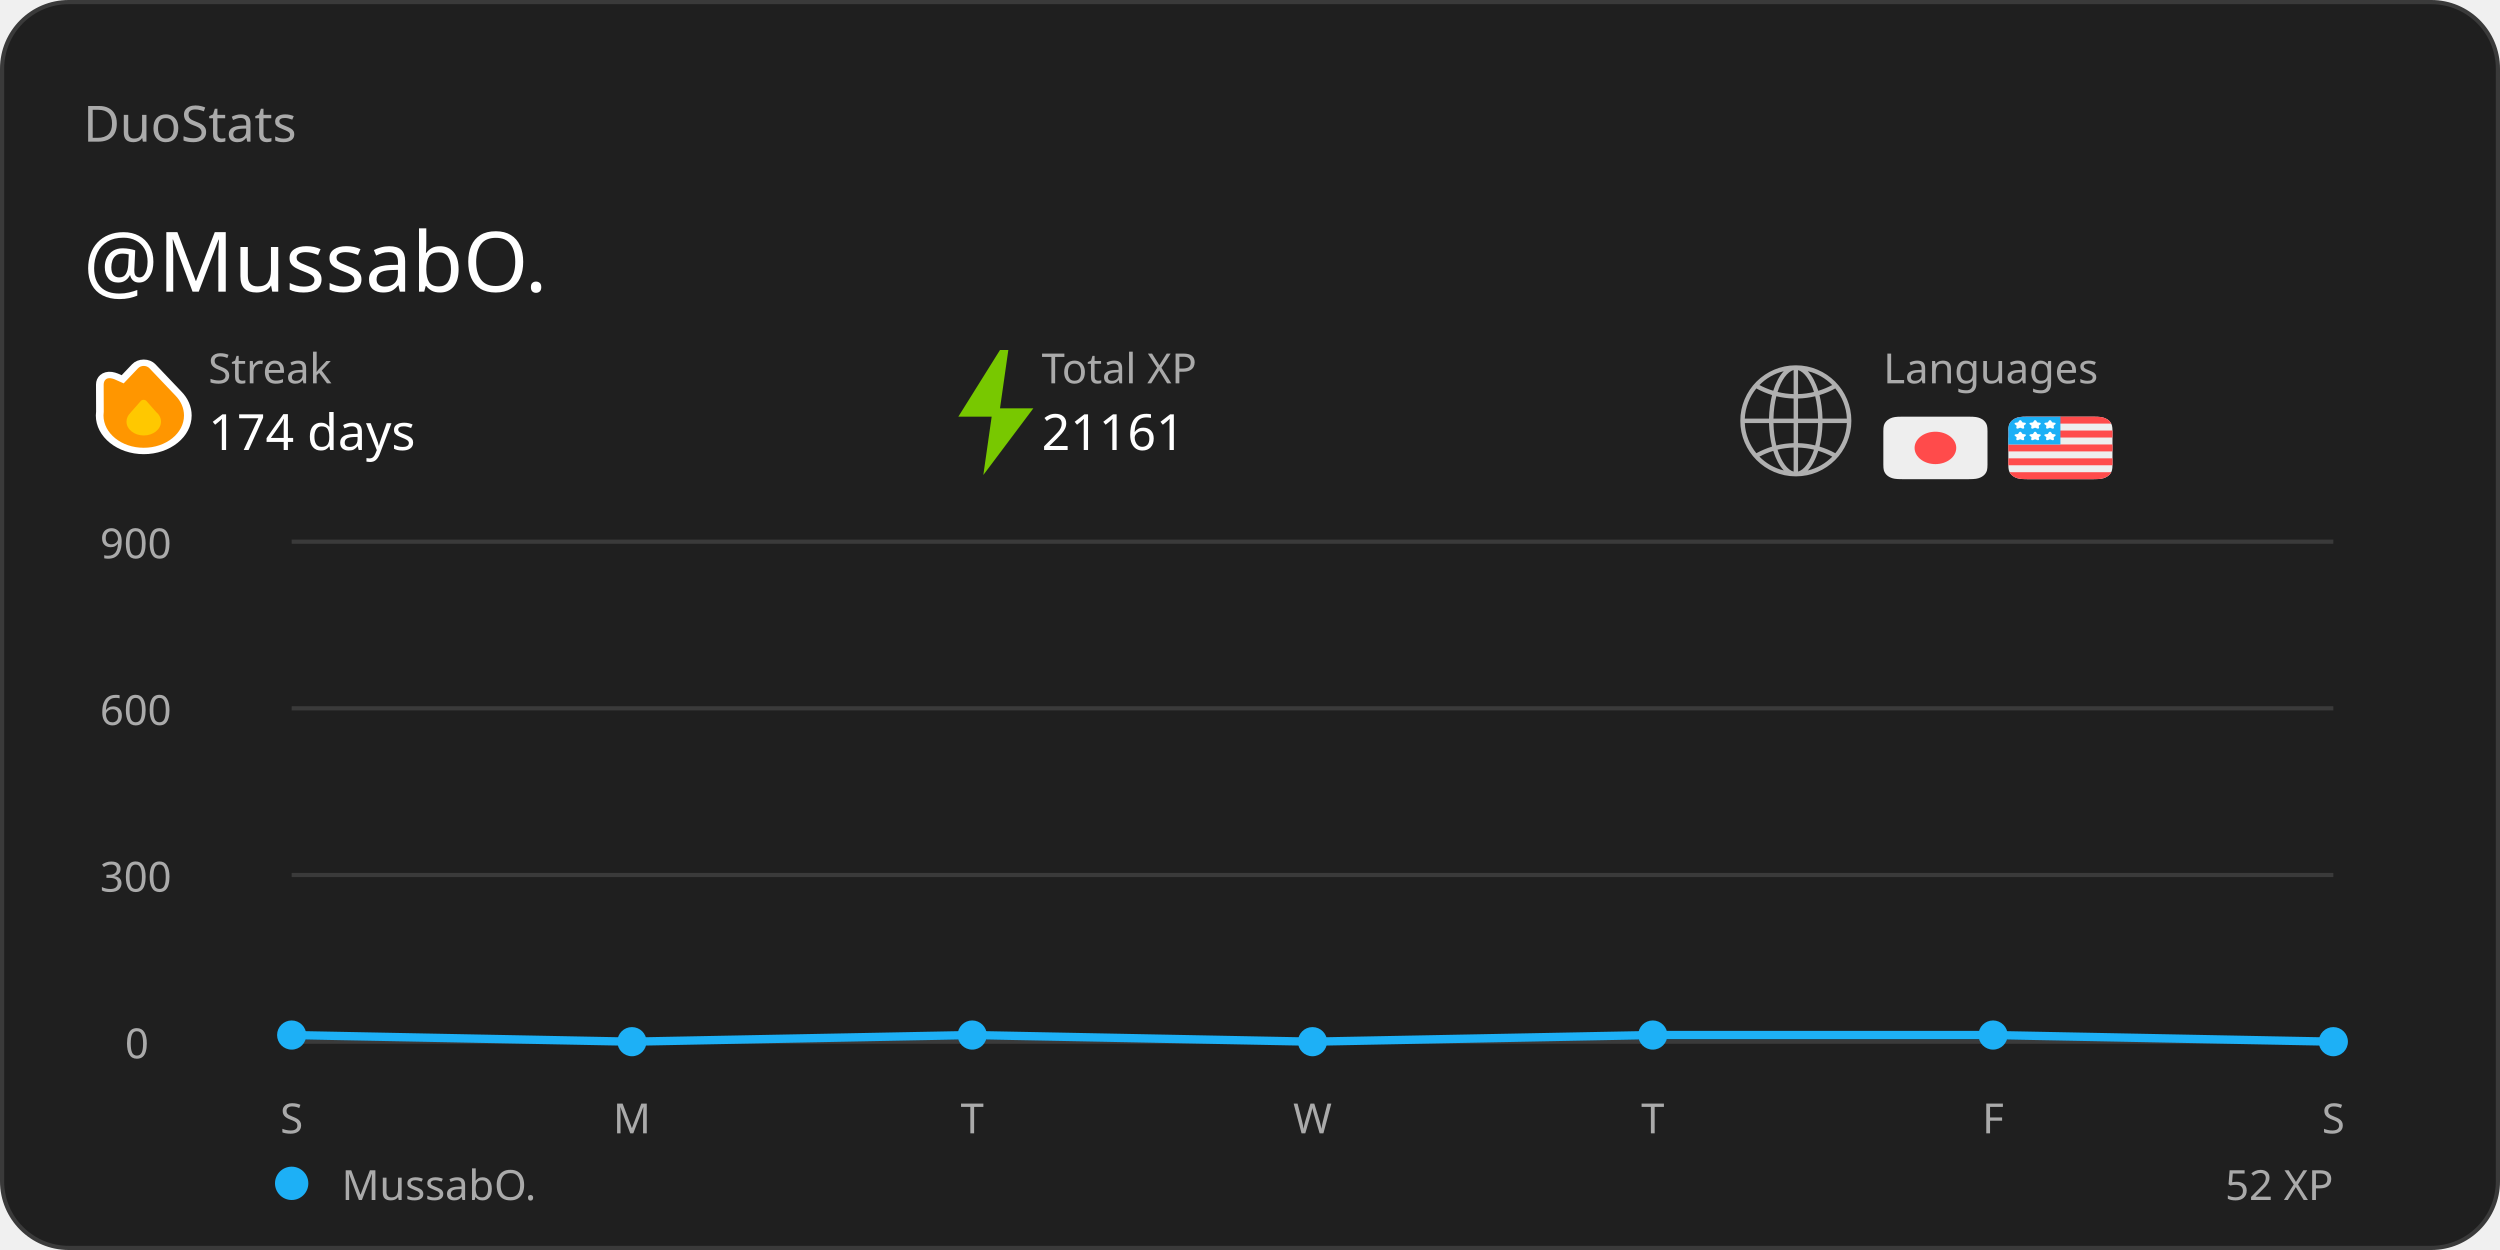
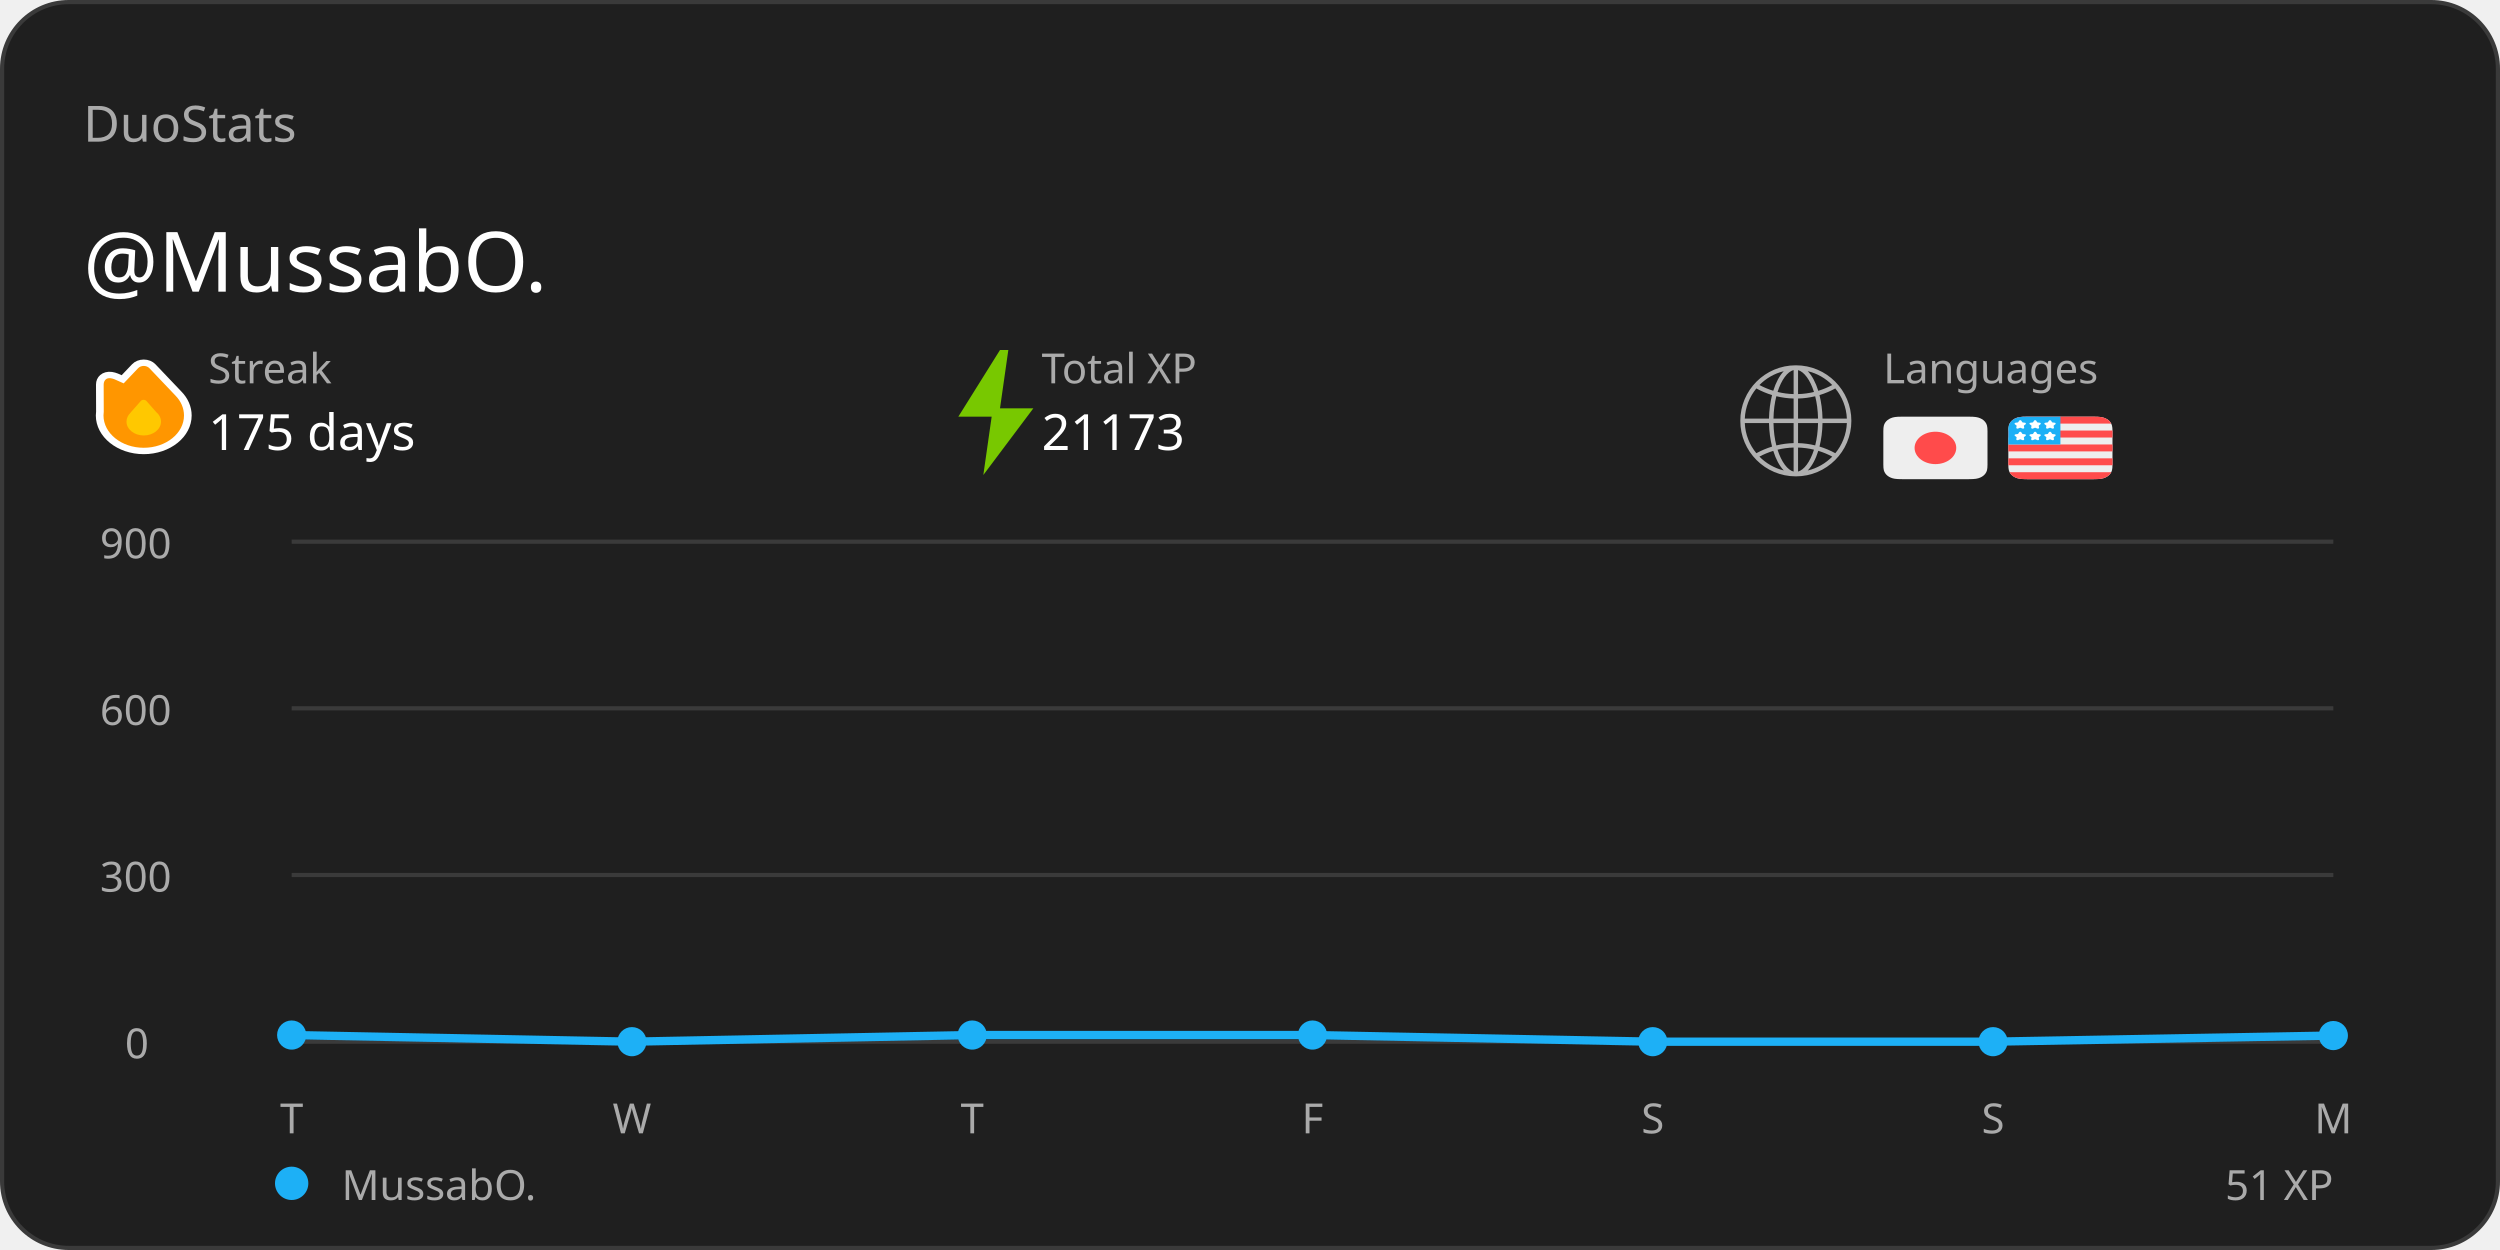
<svg xmlns="http://www.w3.org/2000/svg" width="600" height="300" viewBox="0 0 600 300">
  <rect x="0.5" y="0.5" width="599" height="299" rx="16" fill="#1F1F1F" stroke="#3A3A3A" />
  <text x="20" y="34" fill="#AAAAAA" font-size="12" font-family="DIN Round Pro, system-ui, sans-serif">DuoStats</text>
  <text x="20" y="70" fill="#FFFFFF" font-size="20" font-family="DIN Round Pro, system-ui, sans-serif">@MussabO.</text>
  <g transform="translate(23, 86) scale(0.92, 0.7666667)">
    <g id="Page-1" stroke="none" stroke-width="1" fill="none" fill-rule="evenodd">
      <g id="streak" transform="translate(1, 1)" fill-rule="nonzero">
        <g id="Group" fill="#FF9600" stroke="#FFFFFF" stroke-width="2">
          <path d="M0.068,15.675 L0.044,7.216 C0.039,5.334 1.25,3.942 3.056,4.246 C3.413,4.306 3.998,4.491 4.306,4.656 L5.997,5.561 L9.247,1.464 C9.793,0.776 10.622,0.376 11.5,0.376 C12.378,0.376 13.207,0.776 13.753,1.464 L20.523,10 C22.123,11.939 22.999,14.375 23,16.889 C23,23.034 17.843,28 11.5,28 C5.157,28 0,23.034 0,16.889 C0,16.481 0.023,16.076 0.068,15.675 Z" id="Path" />
        </g>
        <g id="Group" transform="translate(7, 11)" fill="#FFC800">
          <path d="M1.012,5.077 C1.026,5.04 1.046,5.005 1.069,4.973 L3.719,1.364 C3.893,1.127 4.17,0.987 4.464,0.987 C4.758,0.987 5.035,1.127 5.209,1.364 L7.732,4.8 C8.541,5.595 8.998,6.681 9,7.815 C9,10.208 6.985,12.148 4.5,12.148 C2.015,12.148 0,10.208 0,7.815 C0,6.776 0.38,5.823 1.012,5.077 L1.012,5.077 Z" id="Path" />
        </g>
      </g>
    </g>
  </g>
  <text x="50" y="92" fill="#AAAAAA" font-size="10" font-family="DIN Round Pro, system-ui, sans-serif">Streak</text>
-   <text x="50" y="108" fill="#FFFFFF" font-size="12" font-family="DIN Round Pro, system-ui, sans-serif">174 days</text>
+   <text x="50" y="108" fill="#FFFFFF" font-size="12" font-family="DIN Round Pro, system-ui, sans-serif">175 days</text>
  <path d="M240 84 230 100h8l-2 14 12-16h-8l2-14z" fill="#78C800" />
  <text x="250" y="92" fill="#AAAAAA" font-size="10" font-family="DIN Round Pro, system-ui, sans-serif">Total XP</text>
-   <text x="250" y="108" fill="#FFFFFF" font-size="12" font-family="DIN Round Pro, system-ui, sans-serif">21161</text>
+   <text x="250" y="108" fill="#FFFFFF" font-size="12" font-family="DIN Round Pro, system-ui, sans-serif">21173</text>
  <g transform="translate(415, 85) scale(1.0, 1.0)">
    <g id="SVGRepo_bgCarrier" stroke-width="0" />
    <g id="SVGRepo_tracerCarrier" stroke-linecap="round" stroke-linejoin="round" />
    <g id="SVGRepo_iconCarrier">
      <g id="icomoon-ignore"> </g>
      <path d="M16 2.672c-0.004 0-0.007 0-0.011 0-0.002 0-0.003 0-0.005 0-0.005 0-0.010 0.001-0.016 0.001-7.347 0.017-13.296 5.977-13.296 13.327 0 7.348 5.949 13.309 13.296 13.327 0.005 0 0.010 0.001 0.016 0.001 0.002 0 0.004 0 0.005 0 0.004 0 0.008 0 0.011 0 7.36 0 13.328-5.968 13.328-13.328s-5.968-13.328-13.328-13.328zM16.533 10.648c1.413-0.039 2.788-0.225 4.112-0.548 0.399 1.571 0.647 3.382 0.686 5.367h-4.798v-4.819zM16.533 9.582v-5.759c1.437 0.398 2.893 2.314 3.821 5.252-1.231 0.297-2.509 0.47-3.821 0.507zM15.467 3.81v5.772c-1.323-0.037-2.611-0.213-3.852-0.515 0.936-2.956 2.405-4.879 3.852-5.256zM15.467 10.647v4.82h-4.831c0.039-1.988 0.287-3.801 0.687-5.373 1.334 0.326 2.72 0.515 4.144 0.553zM9.563 15.467h-5.811c0.118-2.741 1.139-5.252 2.773-7.241 1.187 0.654 2.446 1.189 3.766 1.589-0.431 1.7-0.689 3.617-0.728 5.652zM9.563 16.533c0.039 2.034 0.297 3.951 0.728 5.651-1.319 0.401-2.579 0.936-3.766 1.59-1.635-1.989-2.656-4.5-2.773-7.241h5.811zM10.636 16.533h4.831v4.814c-1.424 0.038-2.81 0.228-4.145 0.555-0.399-1.571-0.647-3.383-0.686-5.369zM15.467 22.412v5.778c-1.448-0.378-2.919-2.303-3.854-5.263 1.241-0.302 2.53-0.478 3.854-0.515zM16.533 28.178v-5.765c1.313 0.038 2.591 0.211 3.822 0.508-0.928 2.941-2.384 4.86-3.822 5.257zM16.533 21.347v-4.814h4.798c-0.039 1.983-0.286 3.791-0.684 5.361-1.325-0.323-2.7-0.51-4.113-0.548zM22.404 16.533h5.845c-0.118 2.741-1.138 5.251-2.773 7.24-1.197-0.658-2.467-1.197-3.797-1.599 0.43-1.698 0.687-3.611 0.726-5.64zM22.404 15.467c-0.039-2.033-0.297-3.946-0.727-5.646 1.33-0.402 2.599-0.94 3.795-1.598 1.636 1.989 2.658 4.501 2.776 7.244h-5.845zM24.738 7.409c-1.061 0.564-2.18 1.031-3.35 1.385-0.623-2.005-1.498-3.642-2.533-4.717 2.27 0.545 4.297 1.719 5.883 3.332zM13.103 4.087c-1.029 1.073-1.9 2.702-2.521 4.697-1.158-0.353-2.268-0.815-3.319-1.375 1.575-1.602 3.587-2.774 5.84-3.322zM7.259 24.587c1.052-0.561 2.163-1.024 3.322-1.377 0.621 1.997 1.492 3.629 2.522 4.702-2.255-0.549-4.268-1.721-5.844-3.326zM18.855 27.922c1.036-1.075 1.911-2.712 2.535-4.721 1.17 0.355 2.29 0.82 3.351 1.387-1.586 1.614-3.614 2.791-5.886 3.334z" fill="#b0b0b0"> </path>
    </g>
  </g>
  <text x="452" y="92" fill="#AAAAAA" font-size="10" font-family="DIN Round Pro, system-ui, sans-serif">Languages</text>
  <g transform="translate(452, 100) scale(0.3571429, 0.2777778)">
    <g clip-path="url(#clip0_129_1008)">
      <path fill-rule="evenodd" clip-rule="evenodd" d="M12.563 0H57.437C61.805 0 63.389 0.455 64.987 1.309C66.584 2.163 67.837 3.416 68.691 5.013C69.545 6.61 70 8.195 70 12.563V41.437C70 45.805 69.545 47.389 68.691 48.986C67.837 50.584 66.584 51.837 64.987 52.691C63.389 53.545 61.805 54 57.437 54H12.563C8.195 54 6.61 53.545 5.013 52.691C3.416 51.837 2.163 50.584 1.309 48.986C0.455 47.389 0 45.805 0 41.437V12.563C0 8.195 0.455 6.61 1.309 5.013C2.163 3.416 3.416 2.163 5.013 1.309C6.61 0.455 8.195 0 12.563 0Z" fill="#EEEEEE" />
      <path d="M35 41C42.732 41 49 34.732 49 27C49 19.268 42.732 13 35 13C27.268 13 21 19.268 21 27C21 34.732 27.268 41 35 41Z" fill="#FF4B4B" />
    </g>
    <defs>
      <clipPath id="clip0_129_1008">
        <rect width="70" height="54" fill="white" />
      </clipPath>
    </defs>
  </g>
  <g transform="translate(482, 100) scale(0.3571429, 0.2777778)">
    <g clip-path="url(#clip0_129_593)">
      <path fill-rule="evenodd" clip-rule="evenodd" d="M12.563 0H57.437C61.805 0 63.389 0.455 64.987 1.309C66.584 2.163 67.837 3.416 68.691 5.013C69.545 6.61 70 8.195 70 12.563V41.437C70 45.805 69.545 47.389 68.691 48.986C67.837 50.584 66.584 51.837 64.987 52.691C63.389 53.545 61.805 54 57.437 54H12.563C8.195 54 6.61 53.545 5.013 52.691C3.416 51.837 2.163 50.584 1.309 48.986C0.455 47.389 0 45.805 0 41.437V12.563C0 8.195 0.455 6.61 1.309 5.013C2.163 3.416 3.416 2.163 5.013 1.309C6.61 0.455 8.195 0 12.563 0Z" fill="#EEEEEE" />
      <path fill-rule="evenodd" clip-rule="evenodd" d="M12.563 0H57.437C61.805 0 63.389 0.455 64.987 1.309C66.584 2.163 67.837 3.416 68.691 5.013C68.863 5.335 69.019 5.656 69.158 6H0.842C0.981 5.656 1.137 5.335 1.309 5.013C2.163 3.416 3.416 2.163 5.013 1.309C6.61 0.455 8.195 0 12.563 0Z" fill="#FF4B4B" />
      <path fill-rule="evenodd" clip-rule="evenodd" d="M69.997 12C69.999 12.182 70 12.37 70 12.563V18H0V12.563C0 12.37 0.001 12.182 0.003 12H69.997Z" fill="#FF4B4B" />
      <path fill-rule="evenodd" clip-rule="evenodd" d="M70 24V30H0V24H70Z" fill="#FF4B4B" />
      <path fill-rule="evenodd" clip-rule="evenodd" d="M70 41.437C70 41.63 69.999 41.818 69.997 42H0.003C0.001 41.818 0 41.63 0 41.437V36H70V41.437Z" fill="#FF4B4B" />
      <path fill-rule="evenodd" clip-rule="evenodd" d="M69.158 48C69.019 48.344 68.863 48.665 68.691 48.986C67.837 50.584 66.584 51.837 64.987 52.691C63.389 53.545 61.805 54 57.437 54H12.563C8.195 54 6.61 53.545 5.013 52.691C3.416 51.837 2.163 50.584 1.309 48.986C1.137 48.665 0.981 48.344 0.842 48H69.158Z" fill="#FF4B4B" />
      <path fill-rule="evenodd" clip-rule="evenodd" d="M12.563 0H35V24H0V12.563C0 8.195 0.455 6.61 1.309 5.013C2.163 3.416 3.416 2.163 5.013 1.309C6.61 0.455 8.195 0 12.563 0Z" fill="#1CB0F6" />
      <path d="M27.806 9.602L26.531 10.273C26.13 10.483 25.635 10.329 25.424 9.929C25.341 9.769 25.312 9.586 25.342 9.409L25.586 7.988C25.609 7.853 25.564 7.715 25.466 7.62L24.434 6.614C24.11 6.298 24.103 5.779 24.419 5.455C24.545 5.326 24.71 5.242 24.888 5.216L26.314 5.009C26.45 4.989 26.567 4.904 26.628 4.781L27.266 3.489C27.466 3.083 27.957 2.916 28.363 3.117C28.525 3.196 28.655 3.327 28.735 3.489L29.373 4.781C29.434 4.904 29.551 4.989 29.687 5.009L31.113 5.216C31.561 5.281 31.871 5.697 31.806 6.145C31.78 6.323 31.696 6.488 31.567 6.614L30.535 7.62C30.437 7.715 30.392 7.853 30.415 7.988L30.659 9.409C30.735 9.855 30.436 10.278 29.99 10.355C29.812 10.385 29.629 10.356 29.47 10.273L28.194 9.602C28.073 9.538 27.928 9.538 27.806 9.602Z" fill="white" />
      <path d="M27.806 19.602L26.531 20.273C26.13 20.483 25.635 20.329 25.424 19.929C25.341 19.769 25.312 19.587 25.342 19.409L25.586 17.988C25.609 17.853 25.564 17.715 25.466 17.62L24.434 16.614C24.11 16.298 24.103 15.779 24.419 15.455C24.545 15.326 24.71 15.242 24.888 15.216L26.314 15.009C26.45 14.989 26.567 14.904 26.628 14.781L27.266 13.489C27.466 13.083 27.957 12.916 28.363 13.117C28.525 13.196 28.655 13.327 28.735 13.489L29.373 14.781C29.434 14.904 29.551 14.989 29.687 15.009L31.113 15.216C31.561 15.281 31.871 15.697 31.806 16.145C31.78 16.323 31.696 16.488 31.567 16.614L30.535 17.62C30.437 17.715 30.392 17.853 30.415 17.988L30.659 19.409C30.735 19.855 30.436 20.278 29.99 20.355C29.812 20.385 29.629 20.356 29.47 20.273L28.194 19.602C28.073 19.538 27.928 19.538 27.806 19.602Z" fill="white" />
      <path d="M17.806 9.602L16.531 10.273C16.13 10.483 15.635 10.329 15.425 9.929C15.341 9.769 15.312 9.586 15.342 9.409L15.586 7.988C15.609 7.853 15.564 7.715 15.466 7.62L14.434 6.614C14.11 6.298 14.103 5.779 14.419 5.455C14.545 5.326 14.71 5.242 14.888 5.216L16.314 5.009C16.45 4.989 16.567 4.904 16.628 4.781L17.266 3.489C17.466 3.083 17.957 2.916 18.363 3.117C18.525 3.196 18.655 3.327 18.735 3.489L19.373 4.781C19.434 4.904 19.551 4.989 19.687 5.009L21.113 5.216C21.561 5.281 21.871 5.697 21.806 6.145C21.78 6.323 21.696 6.488 21.567 6.614L20.535 7.62C20.437 7.715 20.392 7.853 20.415 7.988L20.659 9.409C20.735 9.855 20.436 10.278 19.99 10.355C19.812 10.385 19.629 10.356 19.47 10.273L18.194 9.602C18.073 9.538 17.928 9.538 17.806 9.602Z" fill="white" />
      <path d="M17.806 19.602L16.531 20.273C16.13 20.483 15.635 20.329 15.425 19.929C15.341 19.769 15.312 19.587 15.342 19.409L15.586 17.988C15.609 17.853 15.564 17.715 15.466 17.62L14.434 16.614C14.11 16.298 14.103 15.779 14.419 15.455C14.545 15.326 14.71 15.242 14.888 15.216L16.314 15.009C16.45 14.989 16.567 14.904 16.628 14.781L17.266 13.489C17.466 13.083 17.957 12.916 18.363 13.117C18.525 13.196 18.655 13.327 18.735 13.489L19.373 14.781C19.434 14.904 19.551 14.989 19.687 15.009L21.113 15.216C21.561 15.281 21.871 15.697 21.806 16.145C21.78 16.323 21.696 16.488 21.567 16.614L20.535 17.62C20.437 17.715 20.392 17.853 20.415 17.988L20.659 19.409C20.735 19.855 20.436 20.278 19.99 20.355C19.812 20.385 19.629 20.356 19.47 20.273L18.194 19.602C18.073 19.538 17.928 19.538 17.806 19.602Z" fill="white" />
      <path d="M7.807 9.602L6.531 10.273C6.13 10.483 5.635 10.329 5.424 9.929C5.341 9.769 5.312 9.586 5.342 9.409L5.586 7.988C5.609 7.853 5.564 7.715 5.466 7.62L4.434 6.614C4.11 6.298 4.103 5.779 4.419 5.455C4.545 5.326 4.71 5.242 4.888 5.216L6.314 5.009C6.45 4.989 6.567 4.904 6.628 4.781L7.266 3.489C7.466 3.083 7.957 2.916 8.363 3.117C8.525 3.196 8.655 3.327 8.735 3.489L9.373 4.781C9.434 4.904 9.551 4.989 9.687 5.009L11.113 5.216C11.561 5.281 11.871 5.697 11.806 6.145C11.78 6.323 11.696 6.488 11.567 6.614L10.535 7.62C10.437 7.715 10.392 7.853 10.415 7.988L10.659 9.409C10.735 9.855 10.436 10.278 9.99 10.355C9.812 10.385 9.629 10.356 9.47 10.273L8.194 9.602C8.073 9.538 7.928 9.538 7.807 9.602Z" fill="white" />
      <path d="M7.807 19.602L6.531 20.273C6.13 20.483 5.635 20.329 5.424 19.929C5.341 19.769 5.312 19.587 5.342 19.409L5.586 17.988C5.609 17.853 5.564 17.715 5.466 17.62L4.434 16.614C4.11 16.298 4.103 15.779 4.419 15.455C4.545 15.326 4.71 15.242 4.888 15.216L6.314 15.009C6.45 14.989 6.567 14.904 6.628 14.781L7.266 13.489C7.466 13.083 7.957 12.916 8.363 13.117C8.525 13.196 8.655 13.327 8.735 13.489L9.373 14.781C9.434 14.904 9.551 14.989 9.687 15.009L11.113 15.216C11.561 15.281 11.871 15.697 11.806 16.145C11.78 16.323 11.696 16.488 11.567 16.614L10.535 17.62C10.437 17.715 10.392 17.853 10.415 17.988L10.659 19.409C10.735 19.855 10.436 20.278 9.99 20.355C9.812 20.385 9.629 20.356 9.47 20.273L8.194 19.602C8.073 19.538 7.928 19.538 7.807 19.602Z" fill="white" />
    </g>
    <defs>
      <clipPath id="clip0_129_593">
        <rect width="70" height="54" fill="white" />
      </clipPath>
    </defs>
  </g>
  <g stroke="#3A3A3A" stroke-width="1">
    <line x1="70" y1="250" x2="560" y2="250" />
    <line x1="70" y1="210" x2="560" y2="210" />
    <line x1="70" y1="170" x2="560" y2="170" />
    <line x1="70" y1="130" x2="560" y2="130" />
  </g>
  <g fill="#AAAAAA" font-size="10" font-family="DIN Round Pro, system-ui, sans-serif">
    <text x="30" y="254">0</text>
    <text x="24" y="214">300</text>
    <text x="24" y="174">600</text>
    <text x="24" y="134">900</text>
  </g>
-   <polyline points="70.0,248.411 151.667,250.0 233.333,248.411 315.0,250.0 396.667,248.411 478.333,248.411 560.0,250.0" fill="none" stroke="#1DB0F6" stroke-width="2" stroke-linecap="round" stroke-linejoin="round" />
+   <polyline points="70.0,248.411 151.667,250.0 233.333,248.411 315.0,248.411 396.667,250.0 478.333,250.0 560.0,248.533" fill="none" stroke="#1DB0F6" stroke-width="2" stroke-linecap="round" stroke-linejoin="round" />
  <circle cx="70.0" cy="248.411" r="3.5" fill="#1DB0F6" />
  <circle cx="151.667" cy="250.0" r="3.5" fill="#1DB0F6" />
  <circle cx="233.333" cy="248.411" r="3.5" fill="#1DB0F6" />
-   <circle cx="315.0" cy="250.0" r="3.5" fill="#1DB0F6" />
-   <circle cx="396.667" cy="248.411" r="3.5" fill="#1DB0F6" />
-   <circle cx="478.333" cy="248.411" r="3.5" fill="#1DB0F6" />
-   <circle cx="560.0" cy="250.0" r="3.5" fill="#1DB0F6" />
-   <text x="70.0" y="272" fill="#AAAAAA" font-size="10" text-anchor="middle" font-family="DIN Round Pro, system-ui, sans-serif">S</text>
-   <text x="151.667" y="272" fill="#AAAAAA" font-size="10" text-anchor="middle" font-family="DIN Round Pro, system-ui, sans-serif">M</text>
+   <circle cx="315.0" cy="248.411" r="3.5" fill="#1DB0F6" />
+   <circle cx="396.667" cy="250.0" r="3.5" fill="#1DB0F6" />
+   <circle cx="478.333" cy="250.0" r="3.5" fill="#1DB0F6" />
+   <circle cx="560.0" cy="248.533" r="3.5" fill="#1DB0F6" />
+   <text x="70.0" y="272" fill="#AAAAAA" font-size="10" text-anchor="middle" font-family="DIN Round Pro, system-ui, sans-serif">T</text>
+   <text x="151.667" y="272" fill="#AAAAAA" font-size="10" text-anchor="middle" font-family="DIN Round Pro, system-ui, sans-serif">W</text>
  <text x="233.333" y="272" fill="#AAAAAA" font-size="10" text-anchor="middle" font-family="DIN Round Pro, system-ui, sans-serif">T</text>
-   <text x="315.0" y="272" fill="#AAAAAA" font-size="10" text-anchor="middle" font-family="DIN Round Pro, system-ui, sans-serif">W</text>
-   <text x="396.667" y="272" fill="#AAAAAA" font-size="10" text-anchor="middle" font-family="DIN Round Pro, system-ui, sans-serif">T</text>
-   <text x="478.333" y="272" fill="#AAAAAA" font-size="10" text-anchor="middle" font-family="DIN Round Pro, system-ui, sans-serif">F</text>
-   <text x="560.0" y="272" fill="#AAAAAA" font-size="10" text-anchor="middle" font-family="DIN Round Pro, system-ui, sans-serif">S</text>
+   <text x="315.0" y="272" fill="#AAAAAA" font-size="10" text-anchor="middle" font-family="DIN Round Pro, system-ui, sans-serif">F</text>
+   <text x="396.667" y="272" fill="#AAAAAA" font-size="10" text-anchor="middle" font-family="DIN Round Pro, system-ui, sans-serif">S</text>
+   <text x="478.333" y="272" fill="#AAAAAA" font-size="10" text-anchor="middle" font-family="DIN Round Pro, system-ui, sans-serif">S</text>
+   <text x="560.0" y="272" fill="#AAAAAA" font-size="10" text-anchor="middle" font-family="DIN Round Pro, system-ui, sans-serif">M</text>
  <circle cx="70" cy="284" r="4" fill="#1DB0F6" />
  <text x="82" y="288" fill="#AAAAAA" font-size="10" font-family="DIN Round Pro, system-ui, sans-serif">MussabO.</text>
-   <text x="560" y="288" fill="#AAAAAA" font-size="10" text-anchor="end" font-family="DIN Round Pro, system-ui, sans-serif">52 XP</text>
+   <text x="560" y="288" fill="#AAAAAA" font-size="10" text-anchor="end" font-family="DIN Round Pro, system-ui, sans-serif">51 XP</text>
</svg>
